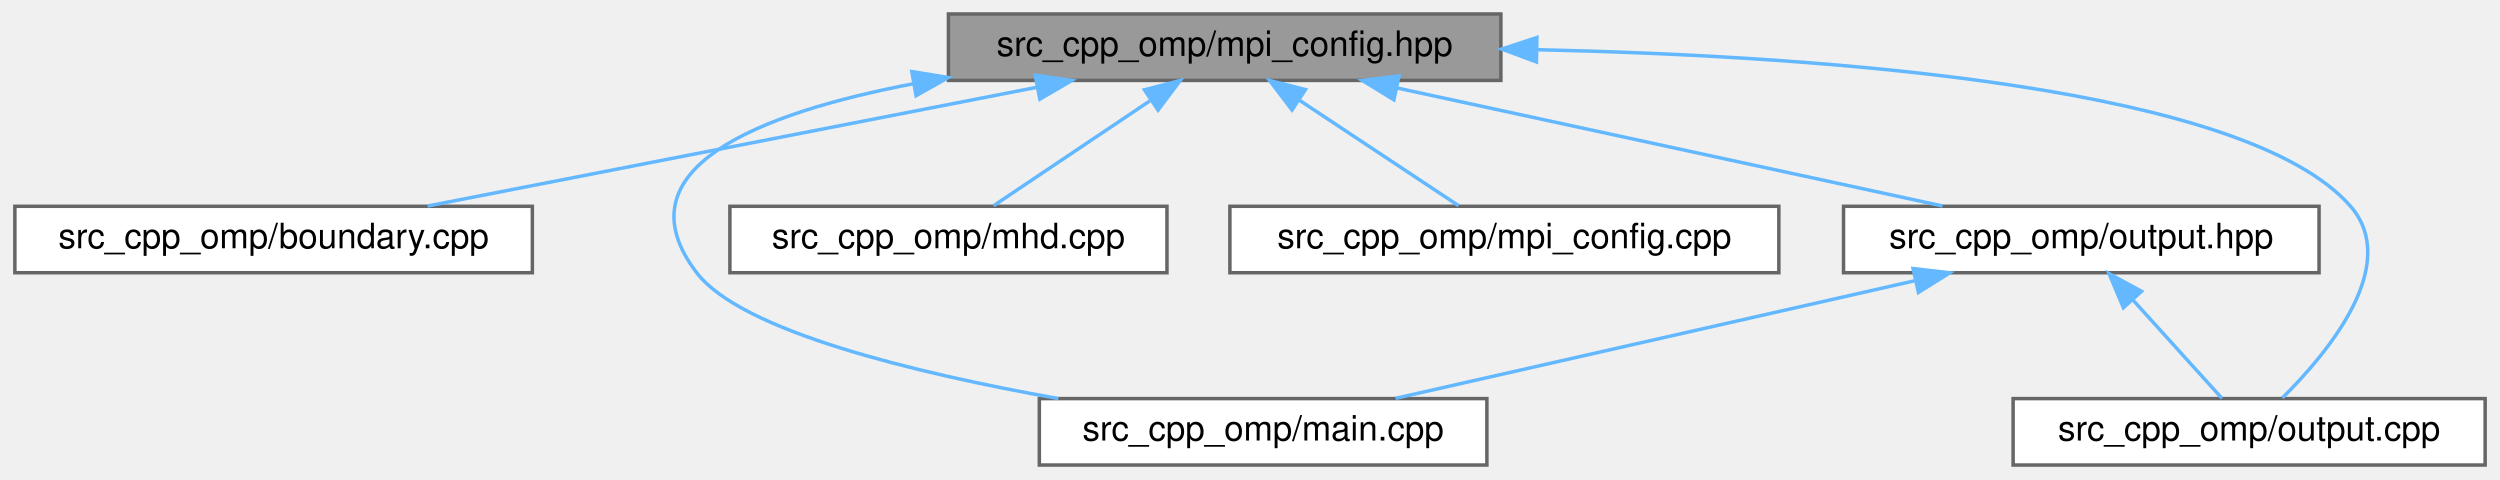
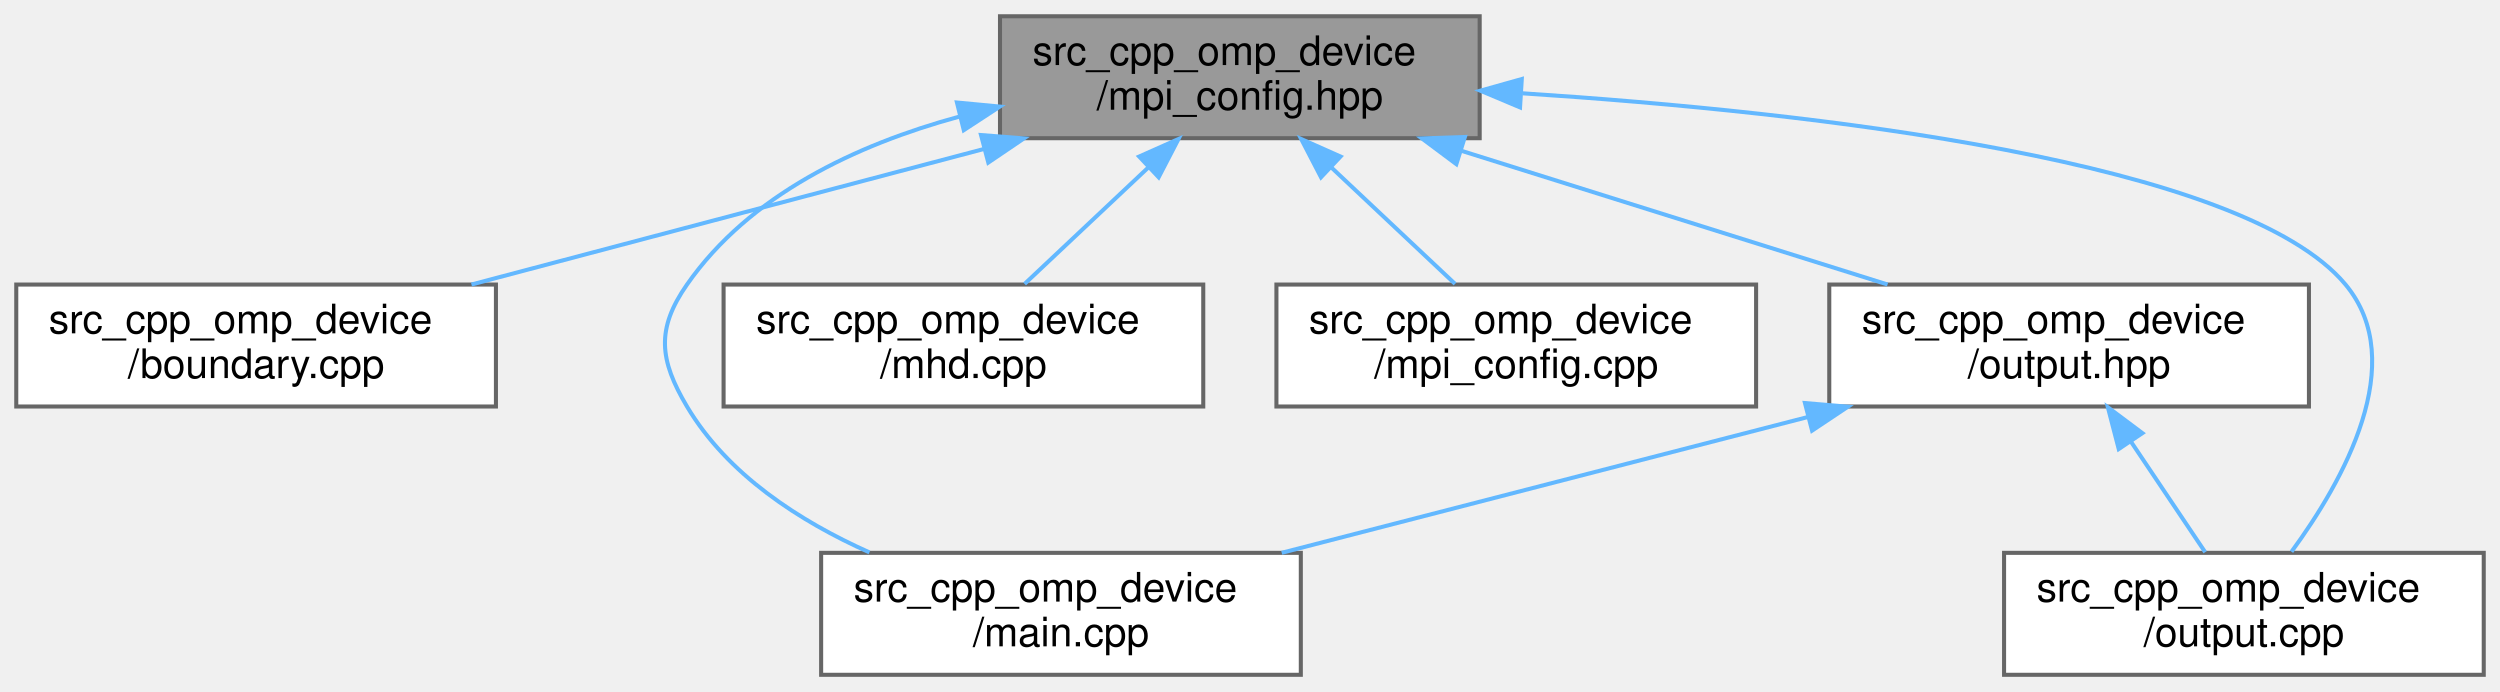
- <svg xmlns="http://www.w3.org/2000/svg" xmlns:xlink="http://www.w3.org/1999/xlink" width="715pt" height="137pt" viewBox="0.00 0.00 714.50 137.00">
-   <g id="graph0" class="graph" transform="scale(1 1) rotate(0) translate(4 133)">
+ <svg xmlns="http://www.w3.org/2000/svg" xmlns:xlink="http://www.w3.org/1999/xlink" width="615pt" height="170pt" viewBox="0.00 0.00 615.00 170.00">
+   <g id="graph0" class="graph" transform="scale(1 1) rotate(0) translate(4 166)">
    <g id="Node000001" class="node">
      <g id="a_Node000001">
        <a xlink:title=" ">
-           <polygon fill="#999999" stroke="#666666" points="425,-129 267,-129 267,-110 425,-110 425,-129" />
-           <text text-anchor="middle" x="346" y="-117" font-family="Helvetica,sans-Serif" font-size="10.00">src_cpp_omp/mpi_config.hpp</text>
+           <polygon fill="#999999" stroke="#666666" points="360,-162 242,-162 242,-132 360,-132 360,-162" />
+           <text text-anchor="start" x="250" y="-150" font-family="Helvetica,sans-Serif" font-size="10.00">src_cpp_omp_device</text>
+           <text text-anchor="middle" x="301" y="-139" font-family="Helvetica,sans-Serif" font-size="10.00">/mpi_config.hpp</text>
        </a>
      </g>
    </g>
    <g id="Node000002" class="node">
      <g id="a_Node000002">
        <a xlink:href="boundary_8cpp.html" target="_top" xlink:title=" ">
-           <polygon fill="white" stroke="#666666" points="148,-74 0,-74 0,-55 148,-55 148,-74" />
-           <text text-anchor="middle" x="74" y="-62" font-family="Helvetica,sans-Serif" font-size="10.00">src_cpp_omp/boundary.cpp</text>
+           <polygon fill="white" stroke="#666666" points="118,-96 0,-96 0,-66 118,-66 118,-96" />
+           <text text-anchor="start" x="8" y="-84" font-family="Helvetica,sans-Serif" font-size="10.00">src_cpp_omp_device</text>
+           <text text-anchor="middle" x="59" y="-73" font-family="Helvetica,sans-Serif" font-size="10.00">/boundary.cpp</text>
        </a>
      </g>
    </g>
    <g id="edge1_Node000001_Node000002" class="edge">
      <g id="a_edge1_Node000001_Node000002">
        <a xlink:title=" ">
-           <path fill="none" stroke="#63b8ff" d="M292.45,-108.07C241.45,-98.13 165.63,-83.35 118.04,-74.08" />
-           <polygon fill="#63b8ff" stroke="#63b8ff" points="291.81,-111.51 302.3,-109.98 293.15,-104.64 291.81,-111.51" />
+           <path fill="none" stroke="#63b8ff" d="M238.18,-129.39C199,-119.03 149.15,-105.84 111.98,-96.01" />
+           <polygon fill="#63b8ff" stroke="#63b8ff" points="237.33,-132.78 247.89,-131.95 239.12,-126.01 237.33,-132.78" />
        </a>
      </g>
    </g>
    <g id="Node000003" class="node">
      <g id="a_Node000003">
        <a xlink:href="main_8cpp.html" target="_top" xlink:title=" ">
-           <polygon fill="white" stroke="#666666" points="421,-19 293,-19 293,0 421,0 421,-19" />
-           <text text-anchor="middle" x="357" y="-7" font-family="Helvetica,sans-Serif" font-size="10.00">src_cpp_omp/main.cpp</text>
+           <polygon fill="white" stroke="#666666" points="316,-30 198,-30 198,0 316,0 316,-30" />
+           <text text-anchor="start" x="206" y="-18" font-family="Helvetica,sans-Serif" font-size="10.00">src_cpp_omp_device</text>
+           <text text-anchor="middle" x="257" y="-7" font-family="Helvetica,sans-Serif" font-size="10.00">/main.cpp</text>
        </a>
      </g>
    </g>
    <g id="edge2_Node000001_Node000003" class="edge">
      <g id="a_edge2_Node000001_Node000003">
        <a xlink:title=" ">
-           <path fill="none" stroke="#63b8ff" d="M257.13,-109.08C212.56,-100.59 172.39,-84.66 195,-55 207.73,-38.3 257.4,-26.31 298.42,-19.01" />
-           <polygon fill="#63b8ff" stroke="#63b8ff" points="256.53,-112.53 266.99,-110.83 257.75,-105.64 256.53,-112.53" />
+           <path fill="none" stroke="#63b8ff" d="M231.94,-137.3C206.6,-130.39 180.38,-118.04 165,-96 157.37,-85.07 158.19,-77.46 165,-66 174.94,-49.28 192.65,-37.8 209.88,-30.11" />
+           <polygon fill="#63b8ff" stroke="#63b8ff" points="231.41,-140.78 241.96,-139.78 233.09,-133.98 231.41,-140.78" />
        </a>
      </g>
    </g>
    <g id="Node000004" class="node">
      <g id="a_Node000004">
        <a xlink:href="mhd_8cpp.html" target="_top" xlink:title=" ">
-           <polygon fill="white" stroke="#666666" points="329.5,-74 204.5,-74 204.5,-55 329.5,-55 329.5,-74" />
-           <text text-anchor="middle" x="267" y="-62" font-family="Helvetica,sans-Serif" font-size="10.00">src_cpp_omp/mhd.cpp</text>
+           <polygon fill="white" stroke="#666666" points="292,-96 174,-96 174,-66 292,-66 292,-96" />
+           <text text-anchor="start" x="182" y="-84" font-family="Helvetica,sans-Serif" font-size="10.00">src_cpp_omp_device</text>
+           <text text-anchor="middle" x="233" y="-73" font-family="Helvetica,sans-Serif" font-size="10.00">/mhd.cpp</text>
        </a>
      </g>
    </g>
    <g id="edge3_Node000001_Node000004" class="edge">
      <g id="a_edge3_Node000001_Node000004">
        <a xlink:title=" ">
-           <path fill="none" stroke="#63b8ff" d="M324.61,-104.15C310.33,-94.57 292.03,-82.29 279.92,-74.17" />
-           <polygon fill="#63b8ff" stroke="#63b8ff" points="323.05,-107.32 333.31,-109.98 326.95,-101.51 323.05,-107.32" />
+           <path fill="none" stroke="#63b8ff" d="M278.61,-124.92C268.58,-115.49 257.02,-104.61 248.05,-96.16" />
+           <polygon fill="#63b8ff" stroke="#63b8ff" points="276.23,-127.49 285.91,-131.8 281.03,-122.39 276.23,-127.49" />
        </a>
      </g>
    </g>
    <g id="Node000005" class="node">
      <g id="a_Node000005">
        <a xlink:href="mpi__config_8cpp.html" target="_top" xlink:title=" ">
-           <polygon fill="white" stroke="#666666" points="504.5,-74 347.5,-74 347.5,-55 504.5,-55 504.5,-74" />
-           <text text-anchor="middle" x="426" y="-62" font-family="Helvetica,sans-Serif" font-size="10.00">src_cpp_omp/mpi_config.cpp</text>
+           <polygon fill="white" stroke="#666666" points="428,-96 310,-96 310,-66 428,-66 428,-96" />
+           <text text-anchor="start" x="318" y="-84" font-family="Helvetica,sans-Serif" font-size="10.00">src_cpp_omp_device</text>
+           <text text-anchor="middle" x="369" y="-73" font-family="Helvetica,sans-Serif" font-size="10.00">/mpi_config.cpp</text>
        </a>
      </g>
    </g>
    <g id="edge4_Node000001_Node000005" class="edge">
      <g id="a_edge4_Node000001_Node000005">
        <a xlink:title=" ">
-           <path fill="none" stroke="#63b8ff" d="M367.25,-104.42C381.76,-94.81 400.54,-82.37 412.91,-74.17" />
-           <polygon fill="#63b8ff" stroke="#63b8ff" points="365.26,-101.54 358.85,-109.98 369.12,-107.38 365.26,-101.54" />
+           <path fill="none" stroke="#63b8ff" d="M323.39,-124.92C333.42,-115.49 344.98,-104.61 353.95,-96.16" />
+           <polygon fill="#63b8ff" stroke="#63b8ff" points="320.97,-122.39 316.09,-131.8 325.77,-127.49 320.97,-122.39" />
        </a>
      </g>
    </g>
    <g id="Node000006" class="node">
      <g id="a_Node000006">
        <a xlink:href="output_8cpp.html" target="_top" xlink:title=" ">
-           <polygon fill="white" stroke="#666666" points="706.5,-19 571.5,-19 571.5,0 706.5,0 706.5,-19" />
-           <text text-anchor="middle" x="639" y="-7" font-family="Helvetica,sans-Serif" font-size="10.00">src_cpp_omp/output.cpp</text>
+           <polygon fill="white" stroke="#666666" points="607,-30 489,-30 489,0 607,0 607,-30" />
+           <text text-anchor="start" x="497" y="-18" font-family="Helvetica,sans-Serif" font-size="10.00">src_cpp_omp_device</text>
+           <text text-anchor="middle" x="548" y="-7" font-family="Helvetica,sans-Serif" font-size="10.00">/output.cpp</text>
        </a>
      </g>
    </g>
    <g id="edge5_Node000001_Node000006" class="edge">
      <g id="a_edge5_Node000001_Node000006">
        <a xlink:title=" ">
-           <path fill="none" stroke="#63b8ff" d="M435.38,-118.78C519.98,-116.91 638.34,-108.04 668,-74 682.49,-57.37 661.72,-32.29 648.5,-19.18" />
-           <polygon fill="#63b8ff" stroke="#63b8ff" points="435.17,-115.28 425.23,-118.97 435.3,-122.28 435.17,-115.28" />
+           <path fill="none" stroke="#63b8ff" d="M370.52,-143.05C442.43,-138.36 547.7,-126.37 573,-96 588.92,-76.88 572.42,-47.61 559.71,-30.28" />
+           <polygon fill="#63b8ff" stroke="#63b8ff" points="369.93,-139.58 360.16,-143.69 370.36,-146.56 369.93,-139.58" />
        </a>
      </g>
    </g>
    <g id="Node000007" class="node">
      <g id="a_Node000007">
        <a xlink:href="output_8hpp.html" target="_top" xlink:title=" ">
-           <polygon fill="white" stroke="#666666" points="659,-74 523,-74 523,-55 659,-55 659,-74" />
-           <text text-anchor="middle" x="591" y="-62" font-family="Helvetica,sans-Serif" font-size="10.00">src_cpp_omp/output.hpp</text>
+           <polygon fill="white" stroke="#666666" points="564,-96 446,-96 446,-66 564,-66 564,-96" />
+           <text text-anchor="start" x="454" y="-84" font-family="Helvetica,sans-Serif" font-size="10.00">src_cpp_omp_device</text>
+           <text text-anchor="middle" x="505" y="-73" font-family="Helvetica,sans-Serif" font-size="10.00">/output.hpp</text>
        </a>
      </g>
    </g>
    <g id="edge6_Node000001_Node000007" class="edge">
      <g id="a_edge6_Node000001_Node000007">
        <a xlink:title=" ">
-           <path fill="none" stroke="#63b8ff" d="M395.39,-107.82C441.3,-97.88 508.83,-83.28 551.33,-74.08" />
-           <polygon fill="#63b8ff" stroke="#63b8ff" points="394.4,-104.45 385.36,-109.98 395.88,-111.29 394.4,-104.45" />
+           <path fill="none" stroke="#63b8ff" d="M355.65,-128.86C388.4,-118.58 429.53,-105.68 460.34,-96.01" />
+           <polygon fill="#63b8ff" stroke="#63b8ff" points="354.26,-125.62 345.77,-131.95 356.36,-132.3 354.26,-125.62" />
        </a>
      </g>
    </g>
    <g id="edge7_Node000007_Node000003" class="edge">
      <g id="a_edge7_Node000007_Node000003">
        <a xlink:title=" ">
-           <path fill="none" stroke="#63b8ff" d="M543.55,-52.75C499.7,-42.82 435.4,-28.26 394.89,-19.08" />
-           <polygon fill="#63b8ff" stroke="#63b8ff" points="542.88,-56.19 553.4,-54.98 544.42,-49.36 542.88,-56.19" />
+           <path fill="none" stroke="#63b8ff" d="M440.87,-63.45C400.69,-53.08 349.47,-39.86 311.3,-30.01" />
+           <polygon fill="#63b8ff" stroke="#63b8ff" points="440.02,-66.85 450.58,-65.95 441.77,-60.07 440.02,-66.85" />
        </a>
      </g>
    </g>
    <g id="edge8_Node000007_Node000006" class="edge">
      <g id="a_edge8_Node000007_Node000006">
        <a xlink:title=" ">
-           <path fill="none" stroke="#63b8ff" d="M605.73,-47.24C614.14,-37.95 624.35,-26.68 631.22,-19.09" />
-           <polygon fill="#63b8ff" stroke="#63b8ff" points="603.04,-44.99 598.93,-54.75 608.23,-49.69 603.04,-44.99" />
+           <path fill="none" stroke="#63b8ff" d="M520.29,-57.24C526.36,-48.21 533.14,-38.11 538.48,-30.16" />
+           <polygon fill="#63b8ff" stroke="#63b8ff" points="517.21,-55.54 514.54,-65.8 523.03,-59.45 517.21,-55.54" />
        </a>
      </g>
    </g>
  </g>
</svg>
